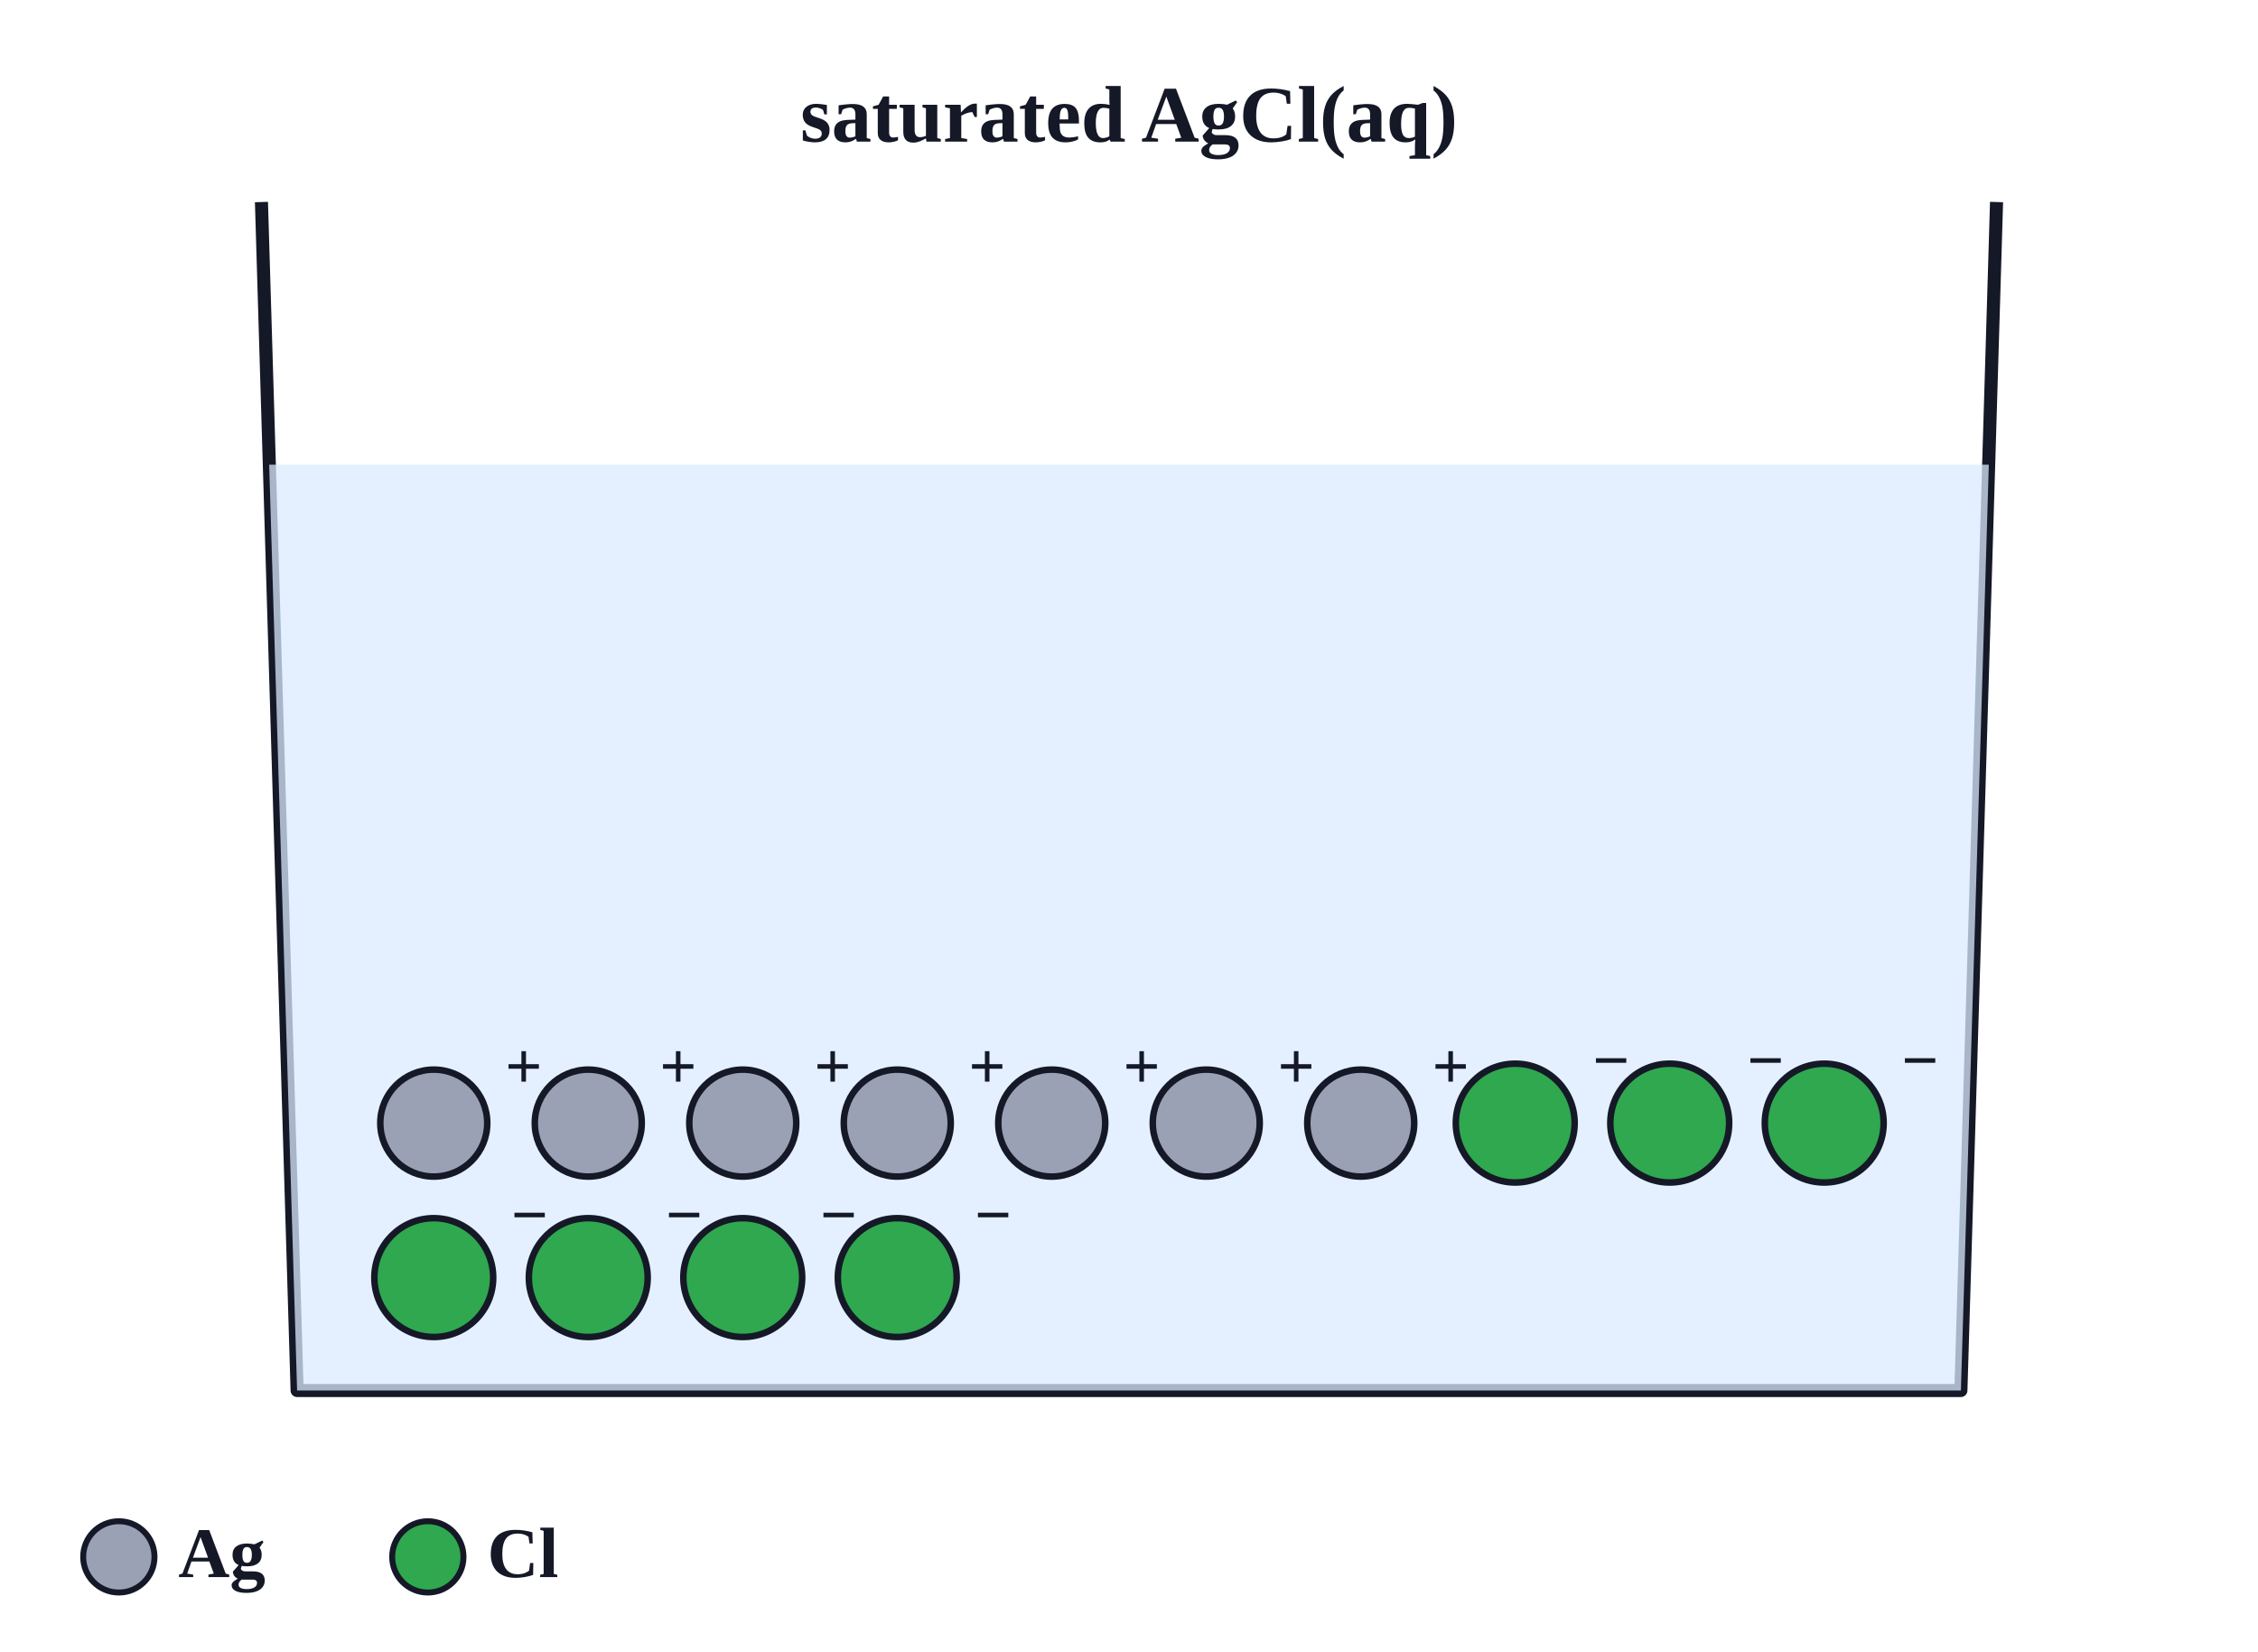
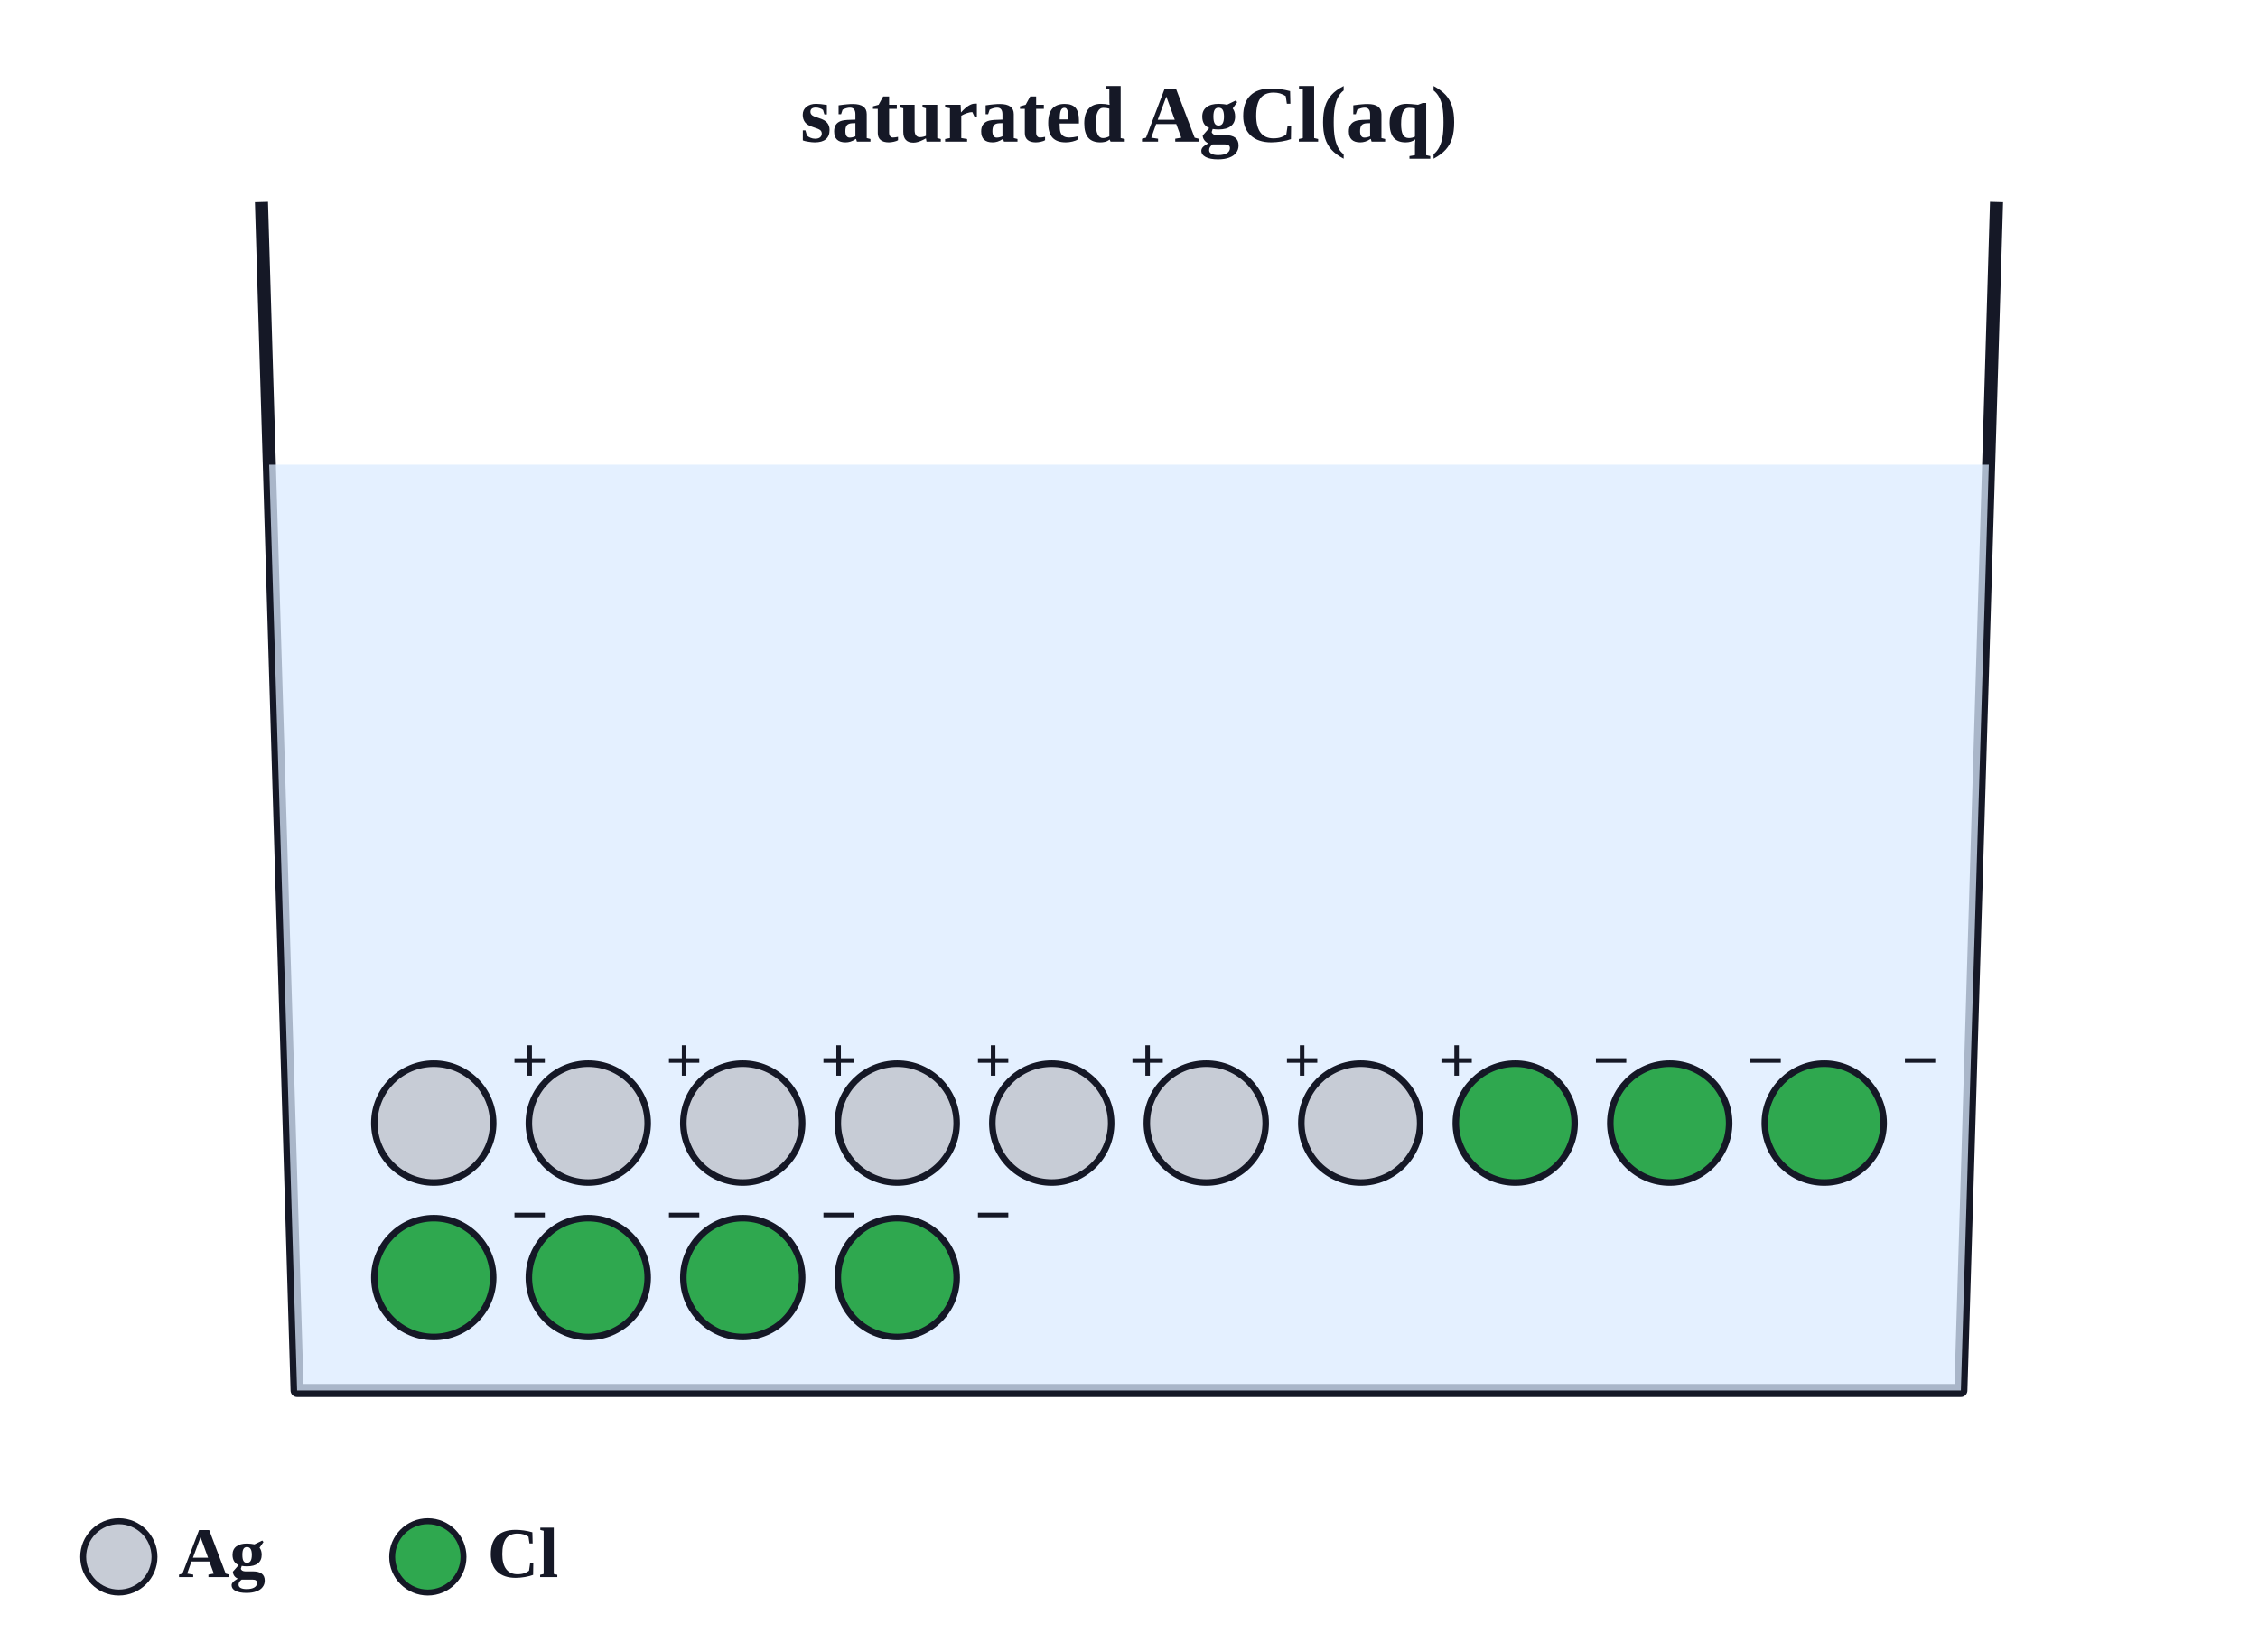
<svg xmlns="http://www.w3.org/2000/svg" viewBox="0 0 380.0 278.0" width="380.0" height="278.0" role="img" aria-label="A beaker with a layer of solid silver chloride on the bottom and a few silver and chloride ions in the solution above." style="color:var(--vx-ink, #151826);font-family:inherit;max-width:100%;height:auto">
  <text x="190.0" y="20.0" font-size="13.5" font-weight="700" text-anchor="middle" dominant-baseline="middle" fill="var(--vx-ink, #151826)">saturated AgCl(aq)</text>
  <path d="M44.0 34.0 L50.0 234.0 L330.0 234.0 L336.0 34.0" fill="none" stroke="var(--vx-ink, #151826)" stroke-width="2.2" stroke-linejoin="round" />
  <path d="M45.3 78.2 L50.0 234.0 L330.0 234.0 L334.7 78.2 Z" fill="#dbeafe" fill-opacity=".75" />
-   <circle cx="73.0" cy="189.0" r="9.0" fill="#9aa1b5" stroke="#151826" stroke-width="1.1" />
-   <text x="85.0" y="180.0" font-size="11" font-weight="800" text-anchor="start" dominant-baseline="middle" fill="var(--vx-ink, #151826)">+</text>
-   <circle cx="99.0" cy="189.0" r="9.0" fill="#9aa1b5" stroke="#151826" stroke-width="1.1" />
-   <text x="111.0" y="180.0" font-size="11" font-weight="800" text-anchor="start" dominant-baseline="middle" fill="var(--vx-ink, #151826)">+</text>
-   <circle cx="125.0" cy="189.0" r="9.0" fill="#9aa1b5" stroke="#151826" stroke-width="1.1" />
-   <text x="137.0" y="180.0" font-size="11" font-weight="800" text-anchor="start" dominant-baseline="middle" fill="var(--vx-ink, #151826)">+</text>
-   <circle cx="151.0" cy="189.0" r="9.0" fill="#9aa1b5" stroke="#151826" stroke-width="1.1" />
-   <text x="163.0" y="180.0" font-size="11" font-weight="800" text-anchor="start" dominant-baseline="middle" fill="var(--vx-ink, #151826)">+</text>
-   <circle cx="177.0" cy="189.0" r="9.0" fill="#9aa1b5" stroke="#151826" stroke-width="1.1" />
-   <text x="189.0" y="180.0" font-size="11" font-weight="800" text-anchor="start" dominant-baseline="middle" fill="var(--vx-ink, #151826)">+</text>
-   <circle cx="203.0" cy="189.0" r="9.0" fill="#9aa1b5" stroke="#151826" stroke-width="1.1" />
-   <text x="215.0" y="180.0" font-size="11" font-weight="800" text-anchor="start" dominant-baseline="middle" fill="var(--vx-ink, #151826)">+</text>
-   <circle cx="229.0" cy="189.0" r="9.0" fill="#9aa1b5" stroke="#151826" stroke-width="1.1" />
-   <text x="241.0" y="180.0" font-size="11" font-weight="800" text-anchor="start" dominant-baseline="middle" fill="var(--vx-ink, #151826)">+</text>
+   <circle cx="73.0" cy="189.0" r="10.0" fill="#c7ccd6" stroke="#151826" stroke-width="1.1" />
+   <text x="86.0" y="179.0" font-size="11" font-weight="800" text-anchor="start" dominant-baseline="middle" fill="var(--vx-ink, #151826)">+</text>
+   <circle cx="99.0" cy="189.0" r="10.0" fill="#c7ccd6" stroke="#151826" stroke-width="1.1" />
+   <text x="112.0" y="179.0" font-size="11" font-weight="800" text-anchor="start" dominant-baseline="middle" fill="var(--vx-ink, #151826)">+</text>
+   <circle cx="125.0" cy="189.0" r="10.0" fill="#c7ccd6" stroke="#151826" stroke-width="1.1" />
+   <text x="138.0" y="179.0" font-size="11" font-weight="800" text-anchor="start" dominant-baseline="middle" fill="var(--vx-ink, #151826)">+</text>
+   <circle cx="151.0" cy="189.0" r="10.0" fill="#c7ccd6" stroke="#151826" stroke-width="1.1" />
+   <text x="164.0" y="179.0" font-size="11" font-weight="800" text-anchor="start" dominant-baseline="middle" fill="var(--vx-ink, #151826)">+</text>
+   <circle cx="177.0" cy="189.0" r="10.0" fill="#c7ccd6" stroke="#151826" stroke-width="1.1" />
+   <text x="190.0" y="179.0" font-size="11" font-weight="800" text-anchor="start" dominant-baseline="middle" fill="var(--vx-ink, #151826)">+</text>
+   <circle cx="203.0" cy="189.0" r="10.0" fill="#c7ccd6" stroke="#151826" stroke-width="1.1" />
+   <text x="216.0" y="179.0" font-size="11" font-weight="800" text-anchor="start" dominant-baseline="middle" fill="var(--vx-ink, #151826)">+</text>
+   <circle cx="229.0" cy="189.0" r="10.0" fill="#c7ccd6" stroke="#151826" stroke-width="1.1" />
+   <text x="242.0" y="179.0" font-size="11" font-weight="800" text-anchor="start" dominant-baseline="middle" fill="var(--vx-ink, #151826)">+</text>
  <circle cx="255.0" cy="189.0" r="10.0" fill="#2fa84f" stroke="#151826" stroke-width="1.1" />
  <text x="268.0" y="179.0" font-size="11" font-weight="800" text-anchor="start" dominant-baseline="middle" fill="var(--vx-ink, #151826)">−</text>
  <circle cx="281.0" cy="189.0" r="10.0" fill="#2fa84f" stroke="#151826" stroke-width="1.1" />
  <text x="294.0" y="179.0" font-size="11" font-weight="800" text-anchor="start" dominant-baseline="middle" fill="var(--vx-ink, #151826)">−</text>
  <circle cx="307.0" cy="189.0" r="10.0" fill="#2fa84f" stroke="#151826" stroke-width="1.1" />
  <text x="320.0" y="179.0" font-size="11" font-weight="800" text-anchor="start" dominant-baseline="middle" fill="var(--vx-ink, #151826)">−</text>
  <circle cx="73.0" cy="215.0" r="10.0" fill="#2fa84f" stroke="#151826" stroke-width="1.1" />
  <text x="86.0" y="205.0" font-size="11" font-weight="800" text-anchor="start" dominant-baseline="middle" fill="var(--vx-ink, #151826)">−</text>
  <circle cx="99.0" cy="215.0" r="10.0" fill="#2fa84f" stroke="#151826" stroke-width="1.1" />
  <text x="112.0" y="205.0" font-size="11" font-weight="800" text-anchor="start" dominant-baseline="middle" fill="var(--vx-ink, #151826)">−</text>
  <circle cx="125.0" cy="215.0" r="10.0" fill="#2fa84f" stroke="#151826" stroke-width="1.1" />
  <text x="138.0" y="205.0" font-size="11" font-weight="800" text-anchor="start" dominant-baseline="middle" fill="var(--vx-ink, #151826)">−</text>
  <circle cx="151.0" cy="215.0" r="10.0" fill="#2fa84f" stroke="#151826" stroke-width="1.1" />
  <text x="164.0" y="205.0" font-size="11" font-weight="800" text-anchor="start" dominant-baseline="middle" fill="var(--vx-ink, #151826)">−</text>
-   <circle cx="20" cy="262" r="6" fill="#9aa1b5" stroke="#151826" stroke-width="1" />
+   <circle cx="20" cy="262" r="6" fill="#c7ccd6" stroke="#151826" stroke-width="1" />
  <text x="30.0" y="262.0" font-size="12" font-weight="600" text-anchor="start" dominant-baseline="middle" fill="var(--vx-ink, #151826)">Ag</text>
  <circle cx="72" cy="262" r="6" fill="#2fa84f" stroke="#151826" stroke-width="1" />
  <text x="82.0" y="262.0" font-size="12" font-weight="600" text-anchor="start" dominant-baseline="middle" fill="var(--vx-ink, #151826)">Cl</text>
</svg>
